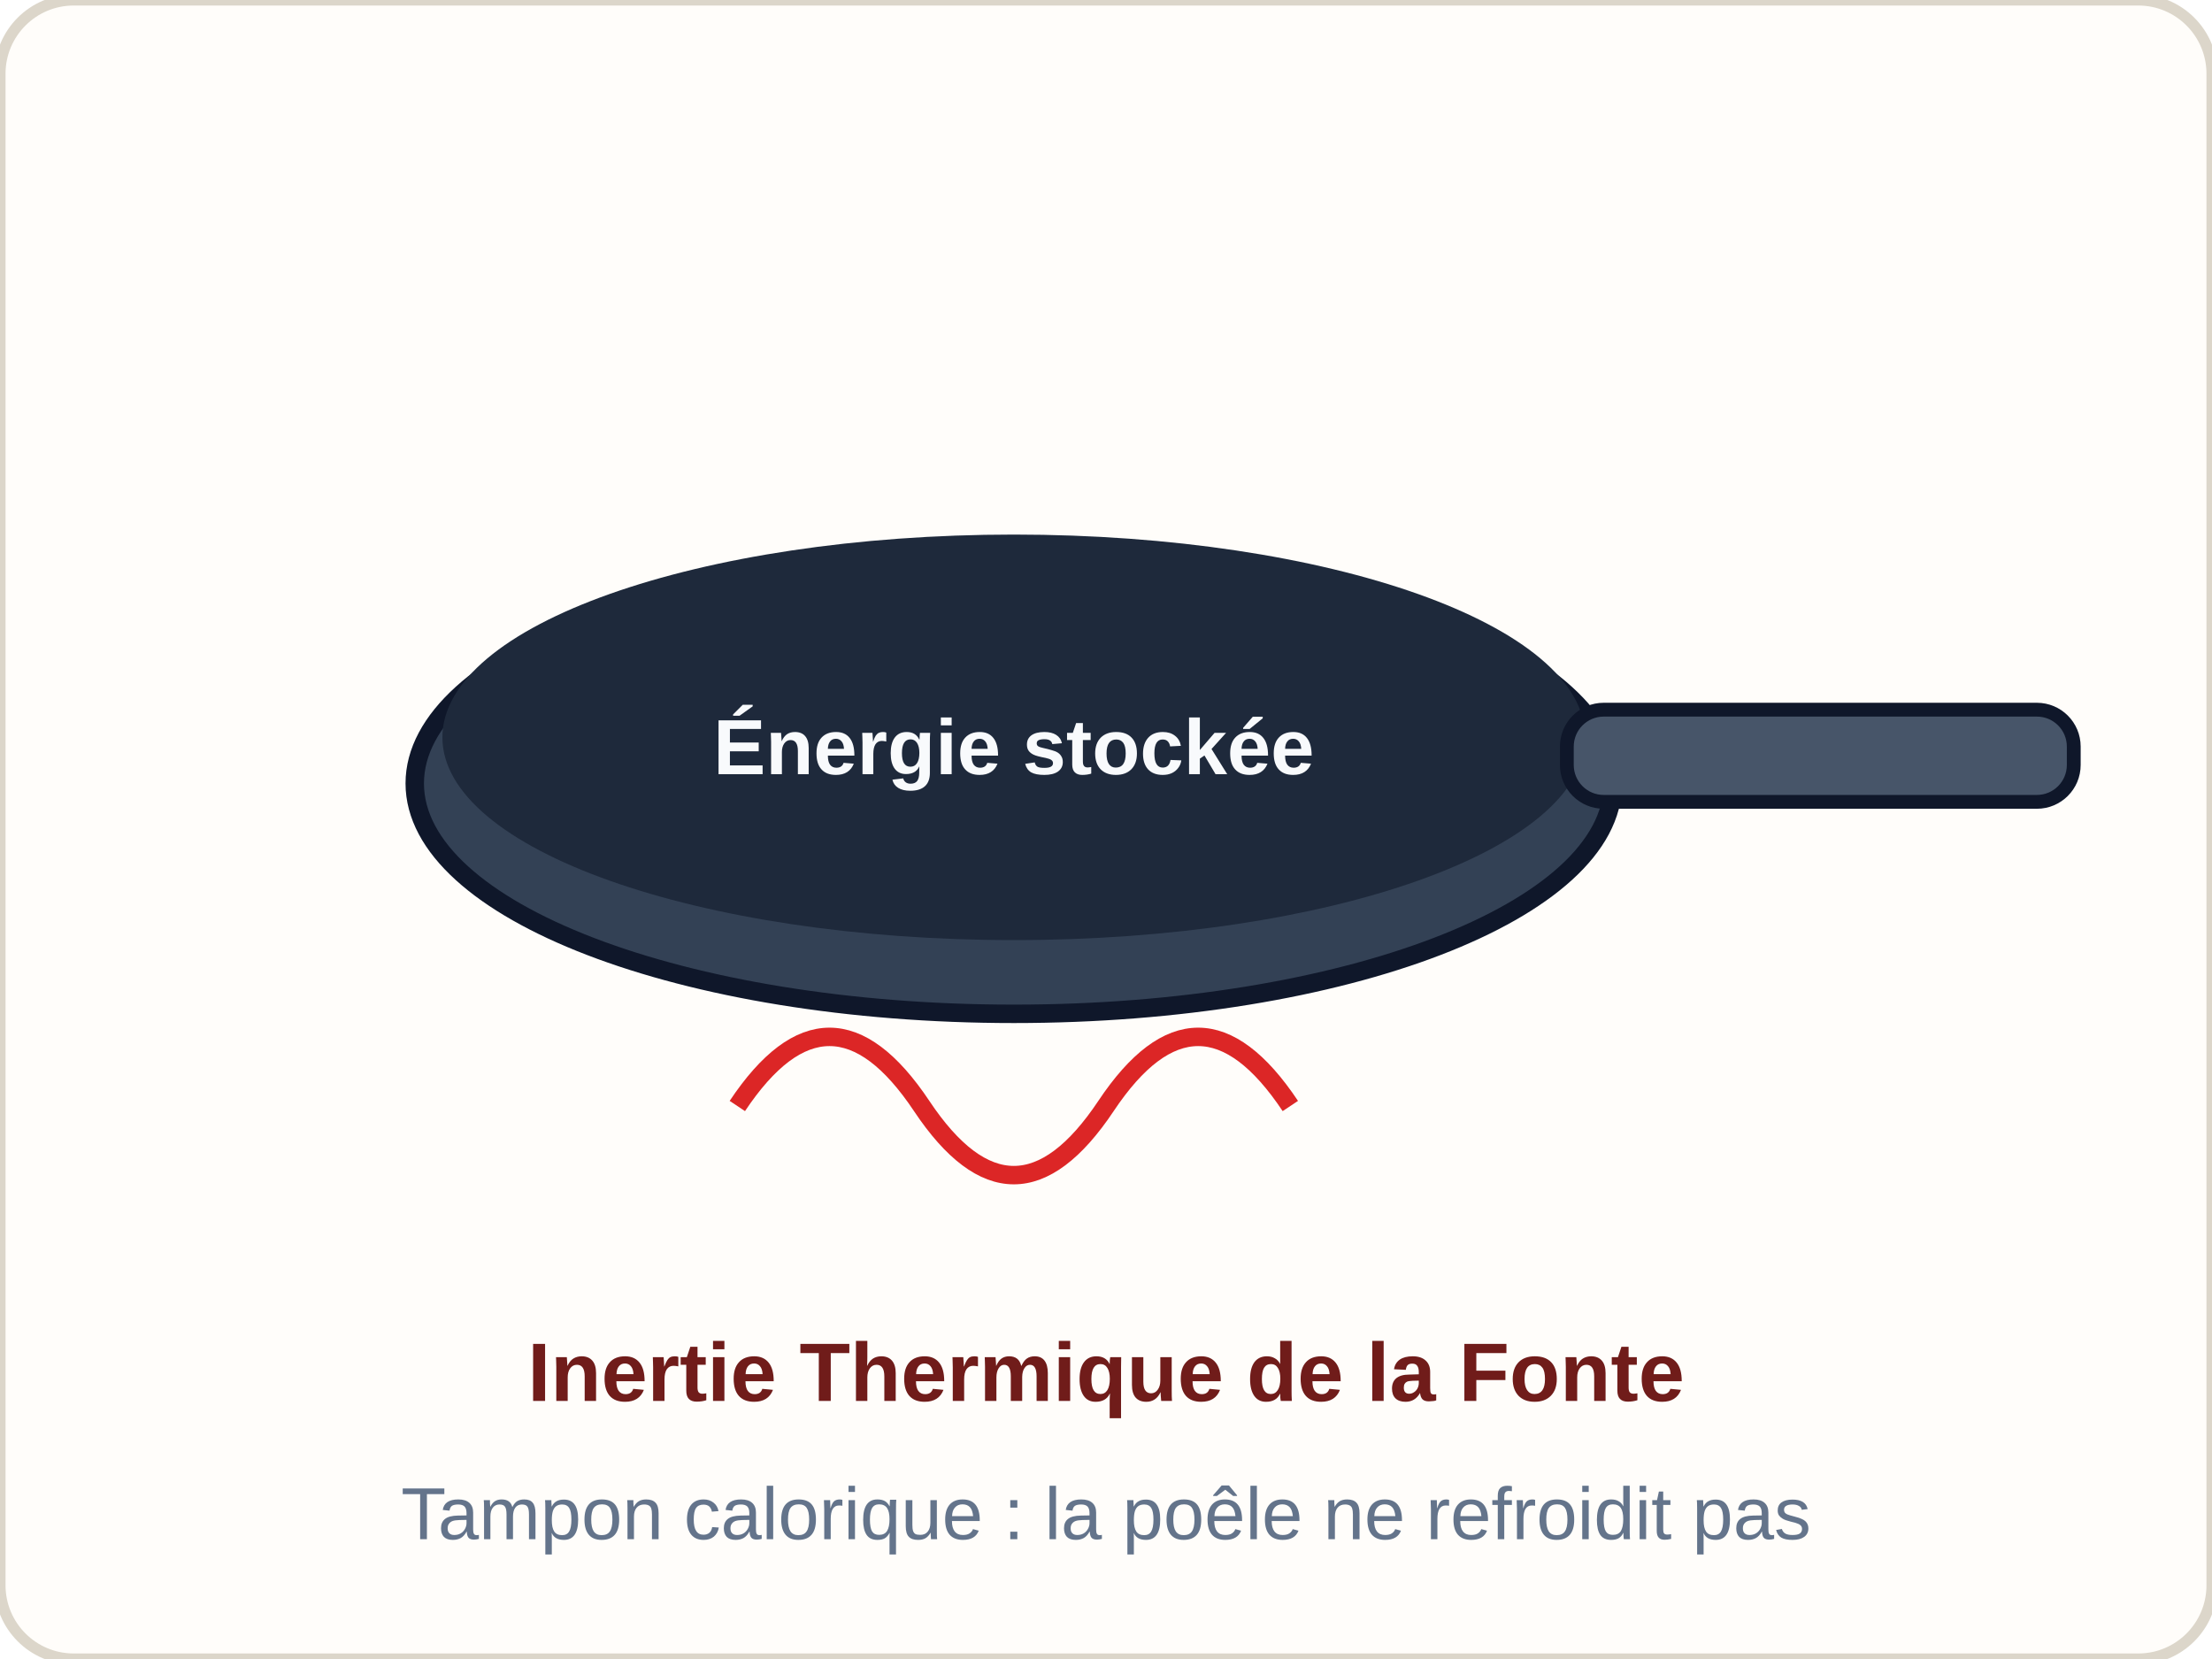
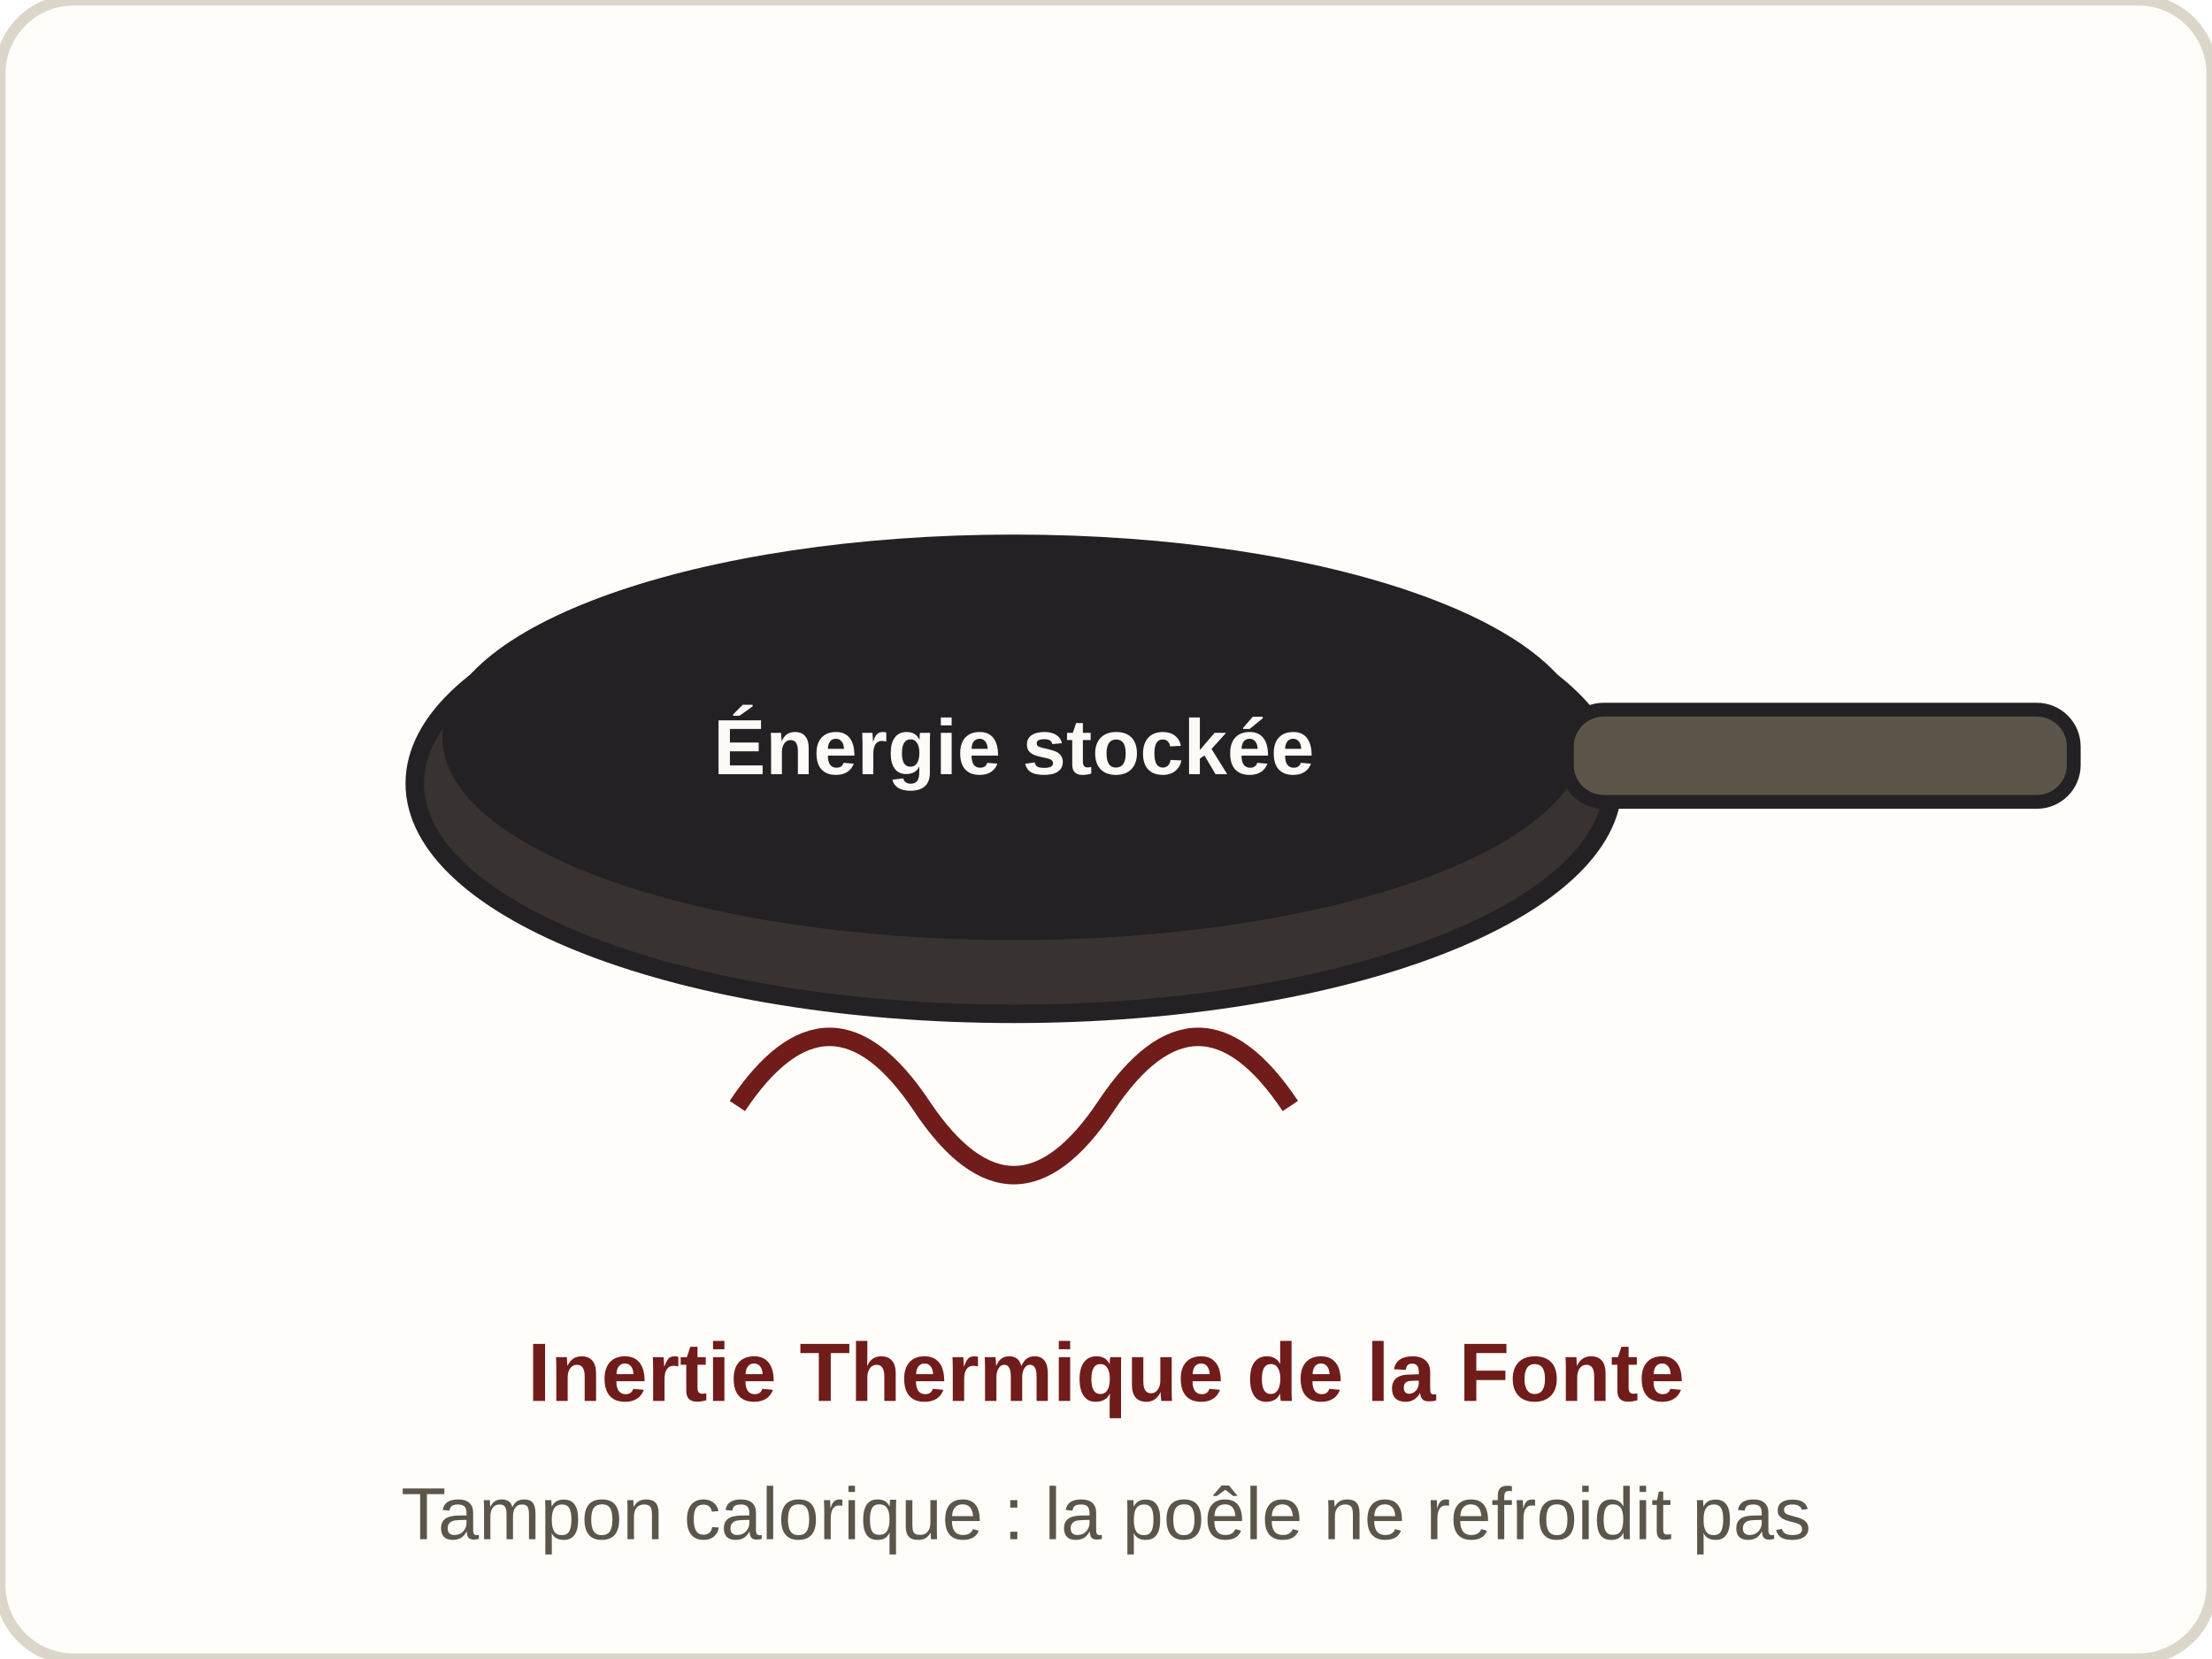
<svg xmlns="http://www.w3.org/2000/svg" viewBox="0 0 240 180" width="100%" height="100%">
  <rect width="240" height="180" rx="8" fill="#fffdfa" stroke="#dcd6ca" stroke-width="1.2" />
-   <ellipse cx="110" cy="85" rx="65" ry="25" fill="#334155" stroke="#0f172a" stroke-width="2" />
-   <ellipse cx="110" cy="80" rx="62" ry="22" fill="#1e293b" />
-   <rect x="170" y="77" width="55" height="10" rx="4" fill="#475569" stroke="#0f172a" stroke-width="1.5" />
-   <path d="M 80 120 Q 90 105 100 120 T 120 120 T 140 120" fill="none" stroke="#dc2626" stroke-width="2" />
-   <text x="110" y="84" font-family="Liberation Sans, Arial, sans-serif" font-size="8.5" font-weight="bold" fill="#f8fafc" text-anchor="middle">Énergie stockée</text>
+   <ellipse cx="110" cy="85" rx="65" ry="25" fill="#383330" stroke="#242124" stroke-width="2" />
+   <ellipse cx="110" cy="80" rx="62" ry="22" fill="#242124" />
+   <rect x="170" y="77" width="55" height="10" rx="4" fill="#5c5549" stroke="#242124" stroke-width="1.5" />
+   <path d="M 80 120 Q 90 105 100 120 T 120 120 T 140 120" fill="none" stroke="#701c1a" stroke-width="2" />
+   <text x="110" y="84" font-family="Liberation Sans, Arial, sans-serif" font-size="8.5" font-weight="bold" fill="#fcfbf7" text-anchor="middle">Énergie stockée</text>
  <text x="120" y="152" font-family="Liberation Sans, Arial, sans-serif" font-size="9" font-weight="bold" fill="#701c1a" text-anchor="middle">Inertie Thermique de la Fonte</text>
-   <text x="120" y="167" font-family="Liberation Sans, Arial, sans-serif" font-size="8" fill="#64748b" text-anchor="middle">Tampon calorique : la poêle ne refroidit pas</text>
+   <text x="120" y="167" font-family="Liberation Sans, Arial, sans-serif" font-size="8" fill="#5c5549" text-anchor="middle">Tampon calorique : la poêle ne refroidit pas</text>
</svg>
